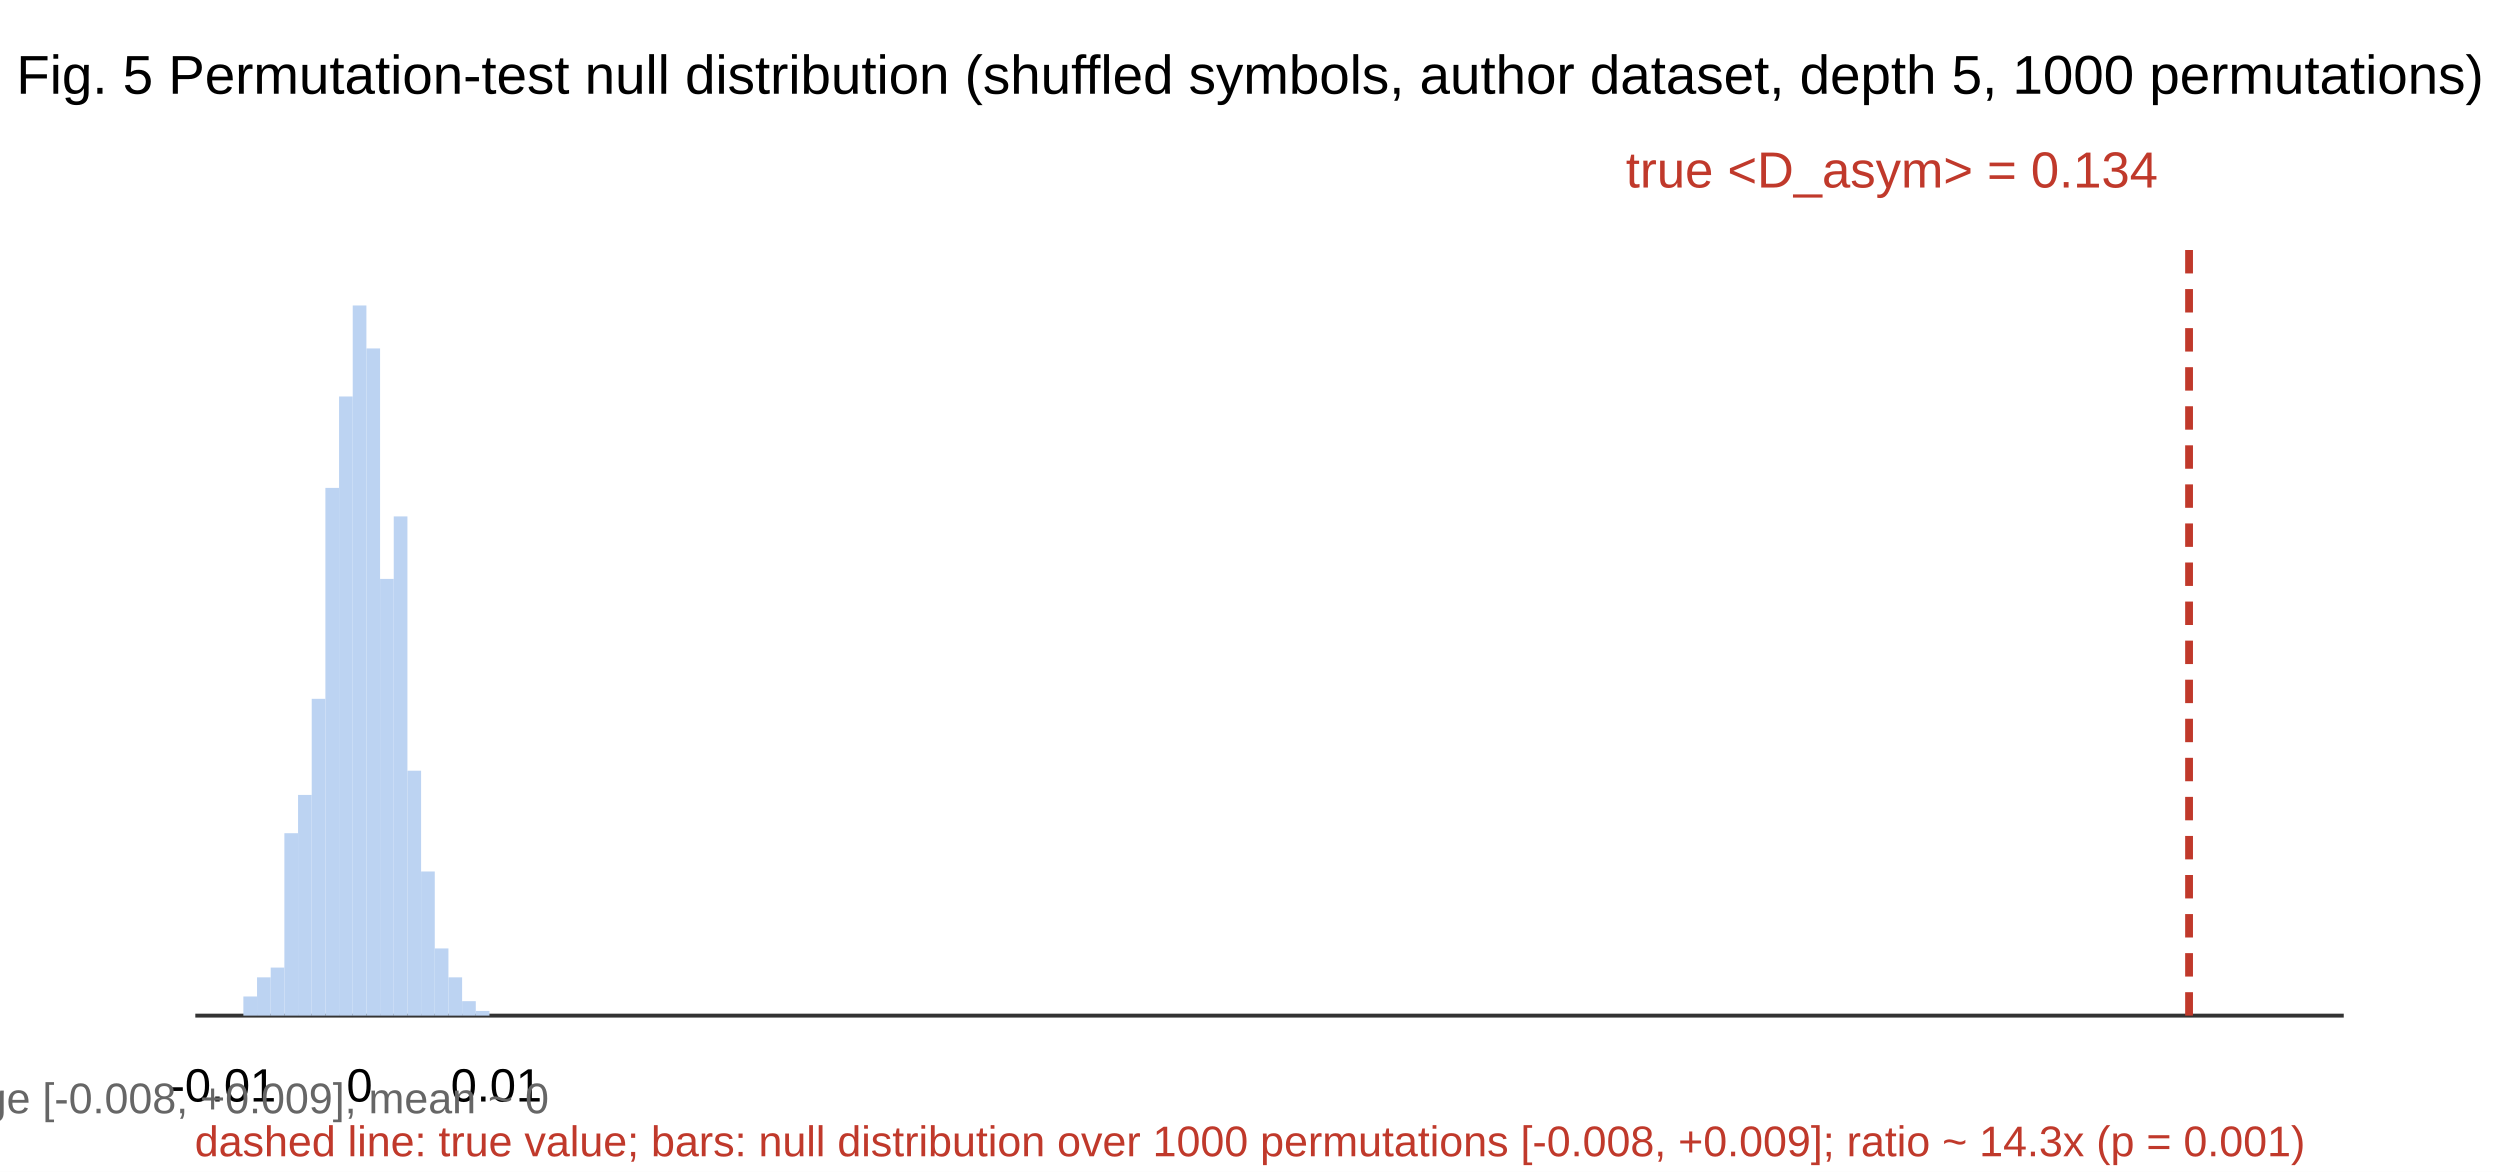
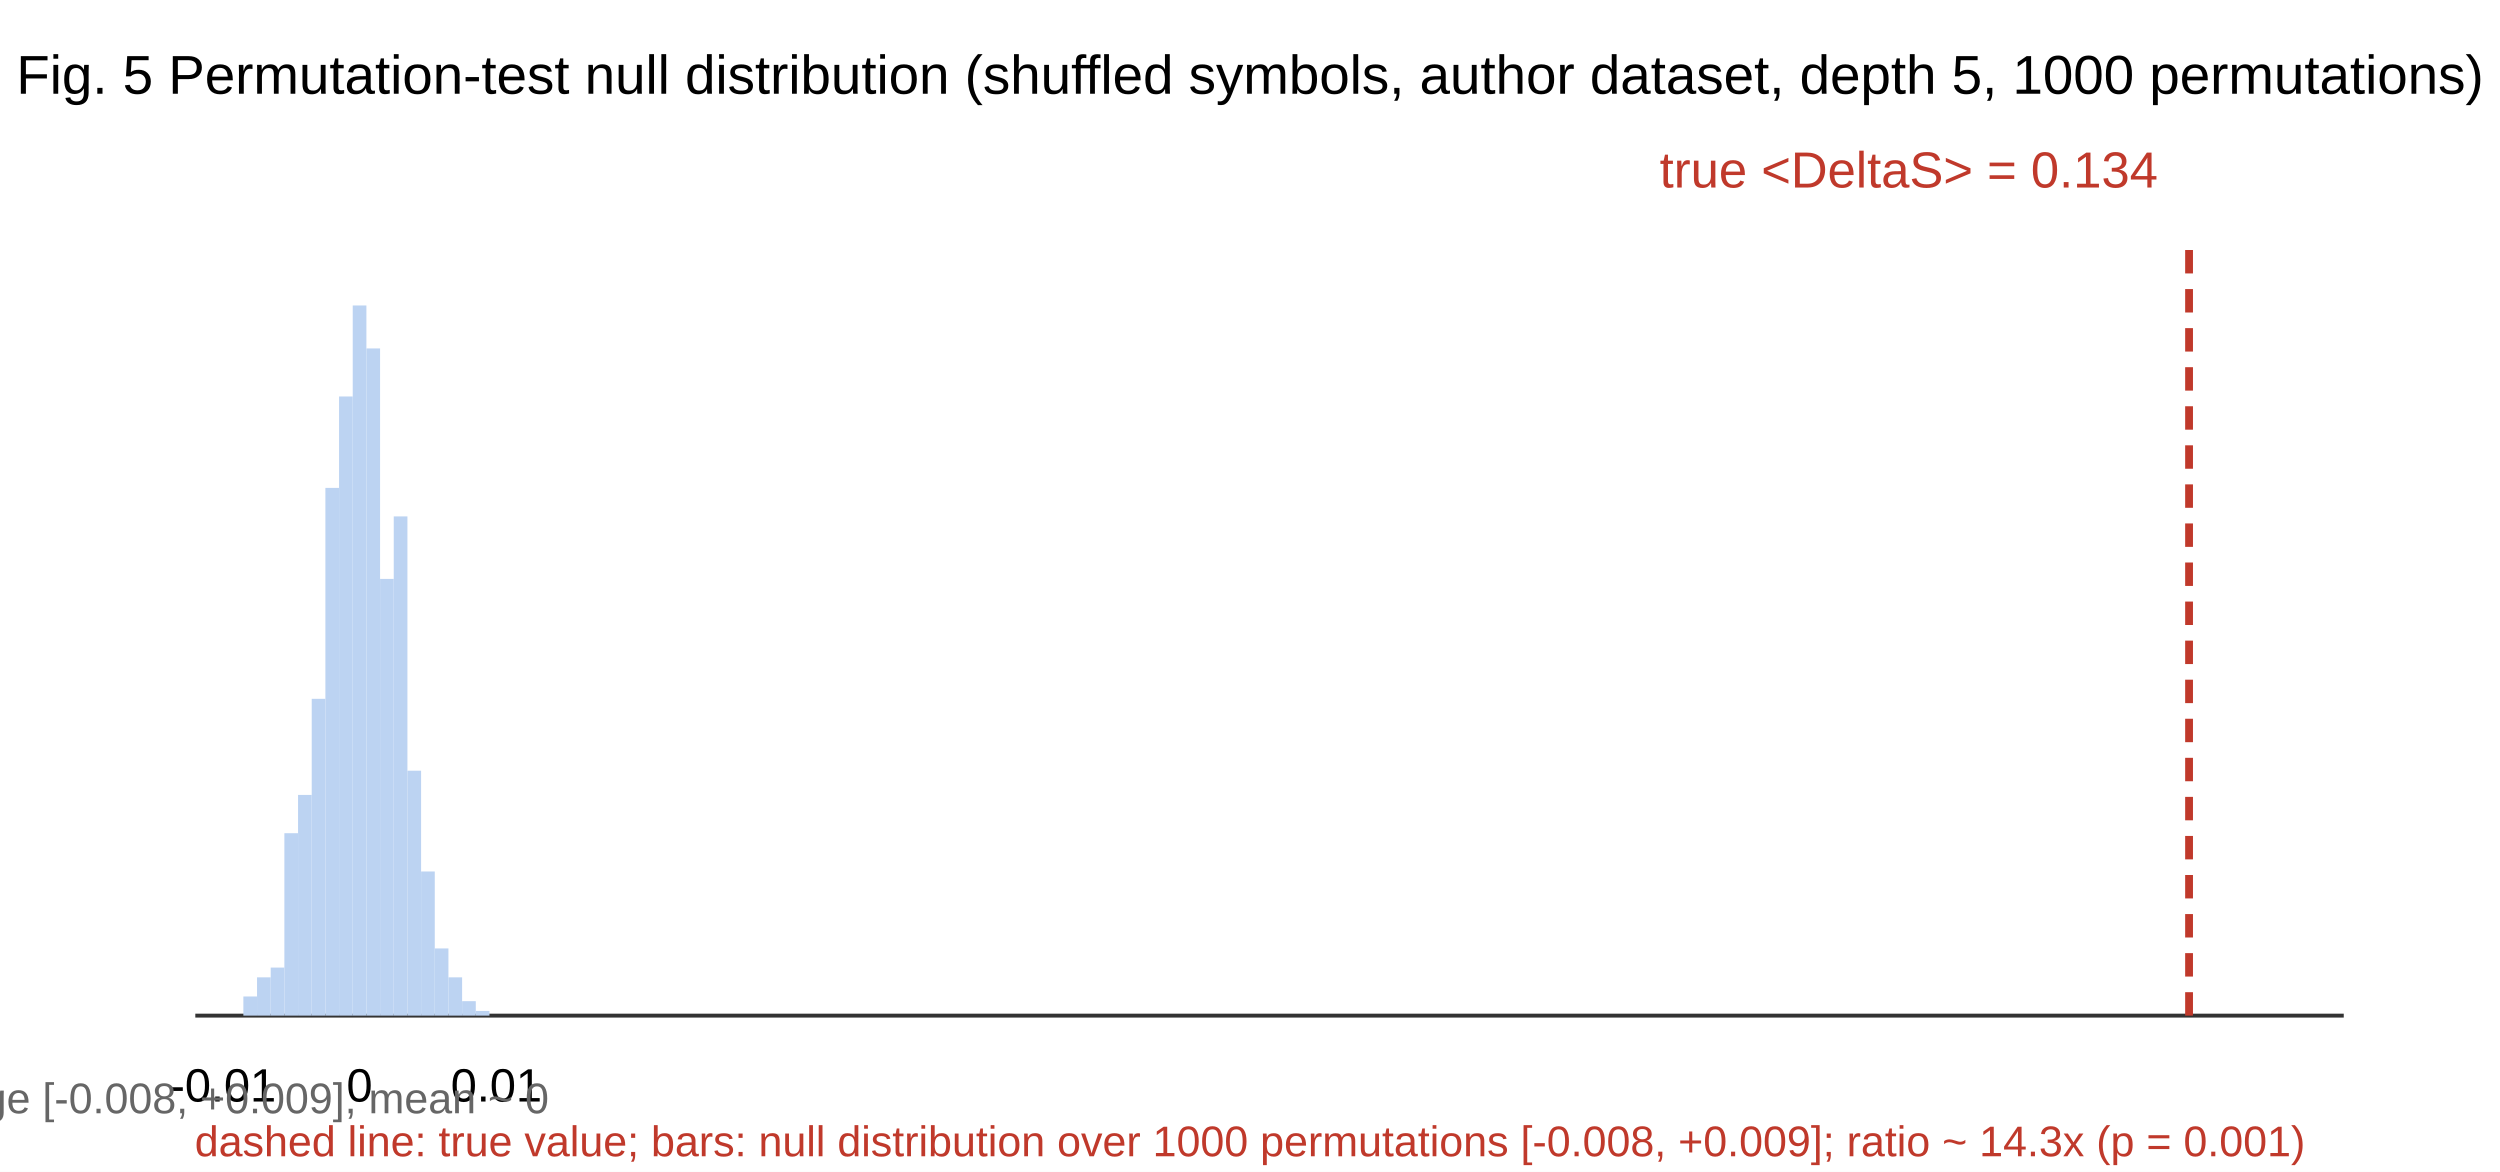
<svg xmlns="http://www.w3.org/2000/svg" width="640" height="300" viewBox="0 0 640 300">
  <rect width="640" height="300" fill="white" />
  <text x="320.0" y="24" font-family="Arial, Helvetica, sans-serif" font-size="14" text-anchor="middle" fill="black" font-weight="normal">Fig. 5  Permutation-test null distribution (shuffled symbols, author dataset, depth 5, 1000 permutations)</text>
  <line x1="50.0" y1="260.0" x2="600.0" y2="260.0" stroke="#333" stroke-width="1" />
  <rect x="55.3" y="260.0" width="3.5" height="0.0" fill="#bcd3f2" stroke="none" stroke-width="1" />
  <rect x="58.8" y="260.0" width="3.5" height="0.0" fill="#bcd3f2" stroke="none" stroke-width="1" />
  <rect x="62.3" y="255.1" width="3.5" height="4.9" fill="#bcd3f2" stroke="none" stroke-width="1" />
  <rect x="65.8" y="250.2" width="3.5" height="9.8" fill="#bcd3f2" stroke="none" stroke-width="1" />
  <rect x="69.3" y="247.7" width="3.5" height="12.3" fill="#bcd3f2" stroke="none" stroke-width="1" />
  <rect x="72.8" y="213.3" width="3.5" height="46.7" fill="#bcd3f2" stroke="none" stroke-width="1" />
  <rect x="76.3" y="203.5" width="3.5" height="56.5" fill="#bcd3f2" stroke="none" stroke-width="1" />
  <rect x="79.8" y="178.9" width="3.5" height="81.1" fill="#bcd3f2" stroke="none" stroke-width="1" />
  <rect x="83.3" y="124.9" width="3.5" height="135.1" fill="#bcd3f2" stroke="none" stroke-width="1" />
  <rect x="86.8" y="101.5" width="3.5" height="158.5" fill="#bcd3f2" stroke="none" stroke-width="1" />
  <rect x="90.3" y="78.2" width="3.5" height="181.8" fill="#bcd3f2" stroke="none" stroke-width="1" />
  <rect x="93.8" y="89.2" width="3.5" height="170.8" fill="#bcd3f2" stroke="none" stroke-width="1" />
  <rect x="97.3" y="148.2" width="3.5" height="111.8" fill="#bcd3f2" stroke="none" stroke-width="1" />
  <rect x="100.8" y="132.2" width="3.5" height="127.8" fill="#bcd3f2" stroke="none" stroke-width="1" />
  <rect x="104.3" y="197.3" width="3.5" height="62.7" fill="#bcd3f2" stroke="none" stroke-width="1" />
  <rect x="107.8" y="223.1" width="3.5" height="36.9" fill="#bcd3f2" stroke="none" stroke-width="1" />
  <rect x="111.3" y="242.8" width="3.5" height="17.2" fill="#bcd3f2" stroke="none" stroke-width="1" />
  <rect x="114.8" y="250.2" width="3.5" height="9.8" fill="#bcd3f2" stroke="none" stroke-width="1" />
  <rect x="118.3" y="256.3" width="3.5" height="3.7" fill="#bcd3f2" stroke="none" stroke-width="1" />
  <rect x="121.8" y="258.8" width="3.5" height="1.2" fill="#bcd3f2" stroke="none" stroke-width="1" />
  <rect x="125.3" y="260.0" width="3.5" height="0.0" fill="#bcd3f2" stroke="none" stroke-width="1" />
  <text x="92.038" y="282" font-family="Arial, Helvetica, sans-serif" font-size="12" text-anchor="middle" fill="black" font-weight="normal">0</text>
  <text x="127.07" y="282" font-family="Arial, Helvetica, sans-serif" font-size="12" text-anchor="middle" fill="black" font-weight="normal">0.01</text>
  <text x="57.006" y="282" font-family="Arial, Helvetica, sans-serif" font-size="12" text-anchor="middle" fill="black" font-weight="normal">-0.01</text>
  <text x="50" y="285" font-family="Arial, Helvetica, sans-serif" font-size="11" text-anchor="middle" fill="#666" font-weight="normal">null range [-0.008, +0.009], mean ~ 0</text>
  <line x1="560.4" y1="260.0" x2="560.4" y2="60.0" stroke="#c0392b" stroke-width="2" stroke-dasharray="6 4" />
-   <text x="552.435" y="48" font-family="Arial, Helvetica, sans-serif" font-size="13" text-anchor="end" fill="#c0392b" font-weight="normal">true &lt;D_asym&gt; = 0.134</text>
+   <text x="552.435" y="48" font-family="Arial, Helvetica, sans-serif" font-size="13" text-anchor="end" fill="#c0392b" font-weight="normal">true &lt;DeltaS&gt; = 0.134</text>
  <text x="320.0" y="296" font-family="Arial, Helvetica, sans-serif" font-size="11" text-anchor="middle" fill="#c0392b" font-weight="normal">dashed line: true value; bars: null distribution over 1000 permutations [-0.008, +0.009]; ratio ~ 14.3x (p = 0.001)</text>
</svg>
